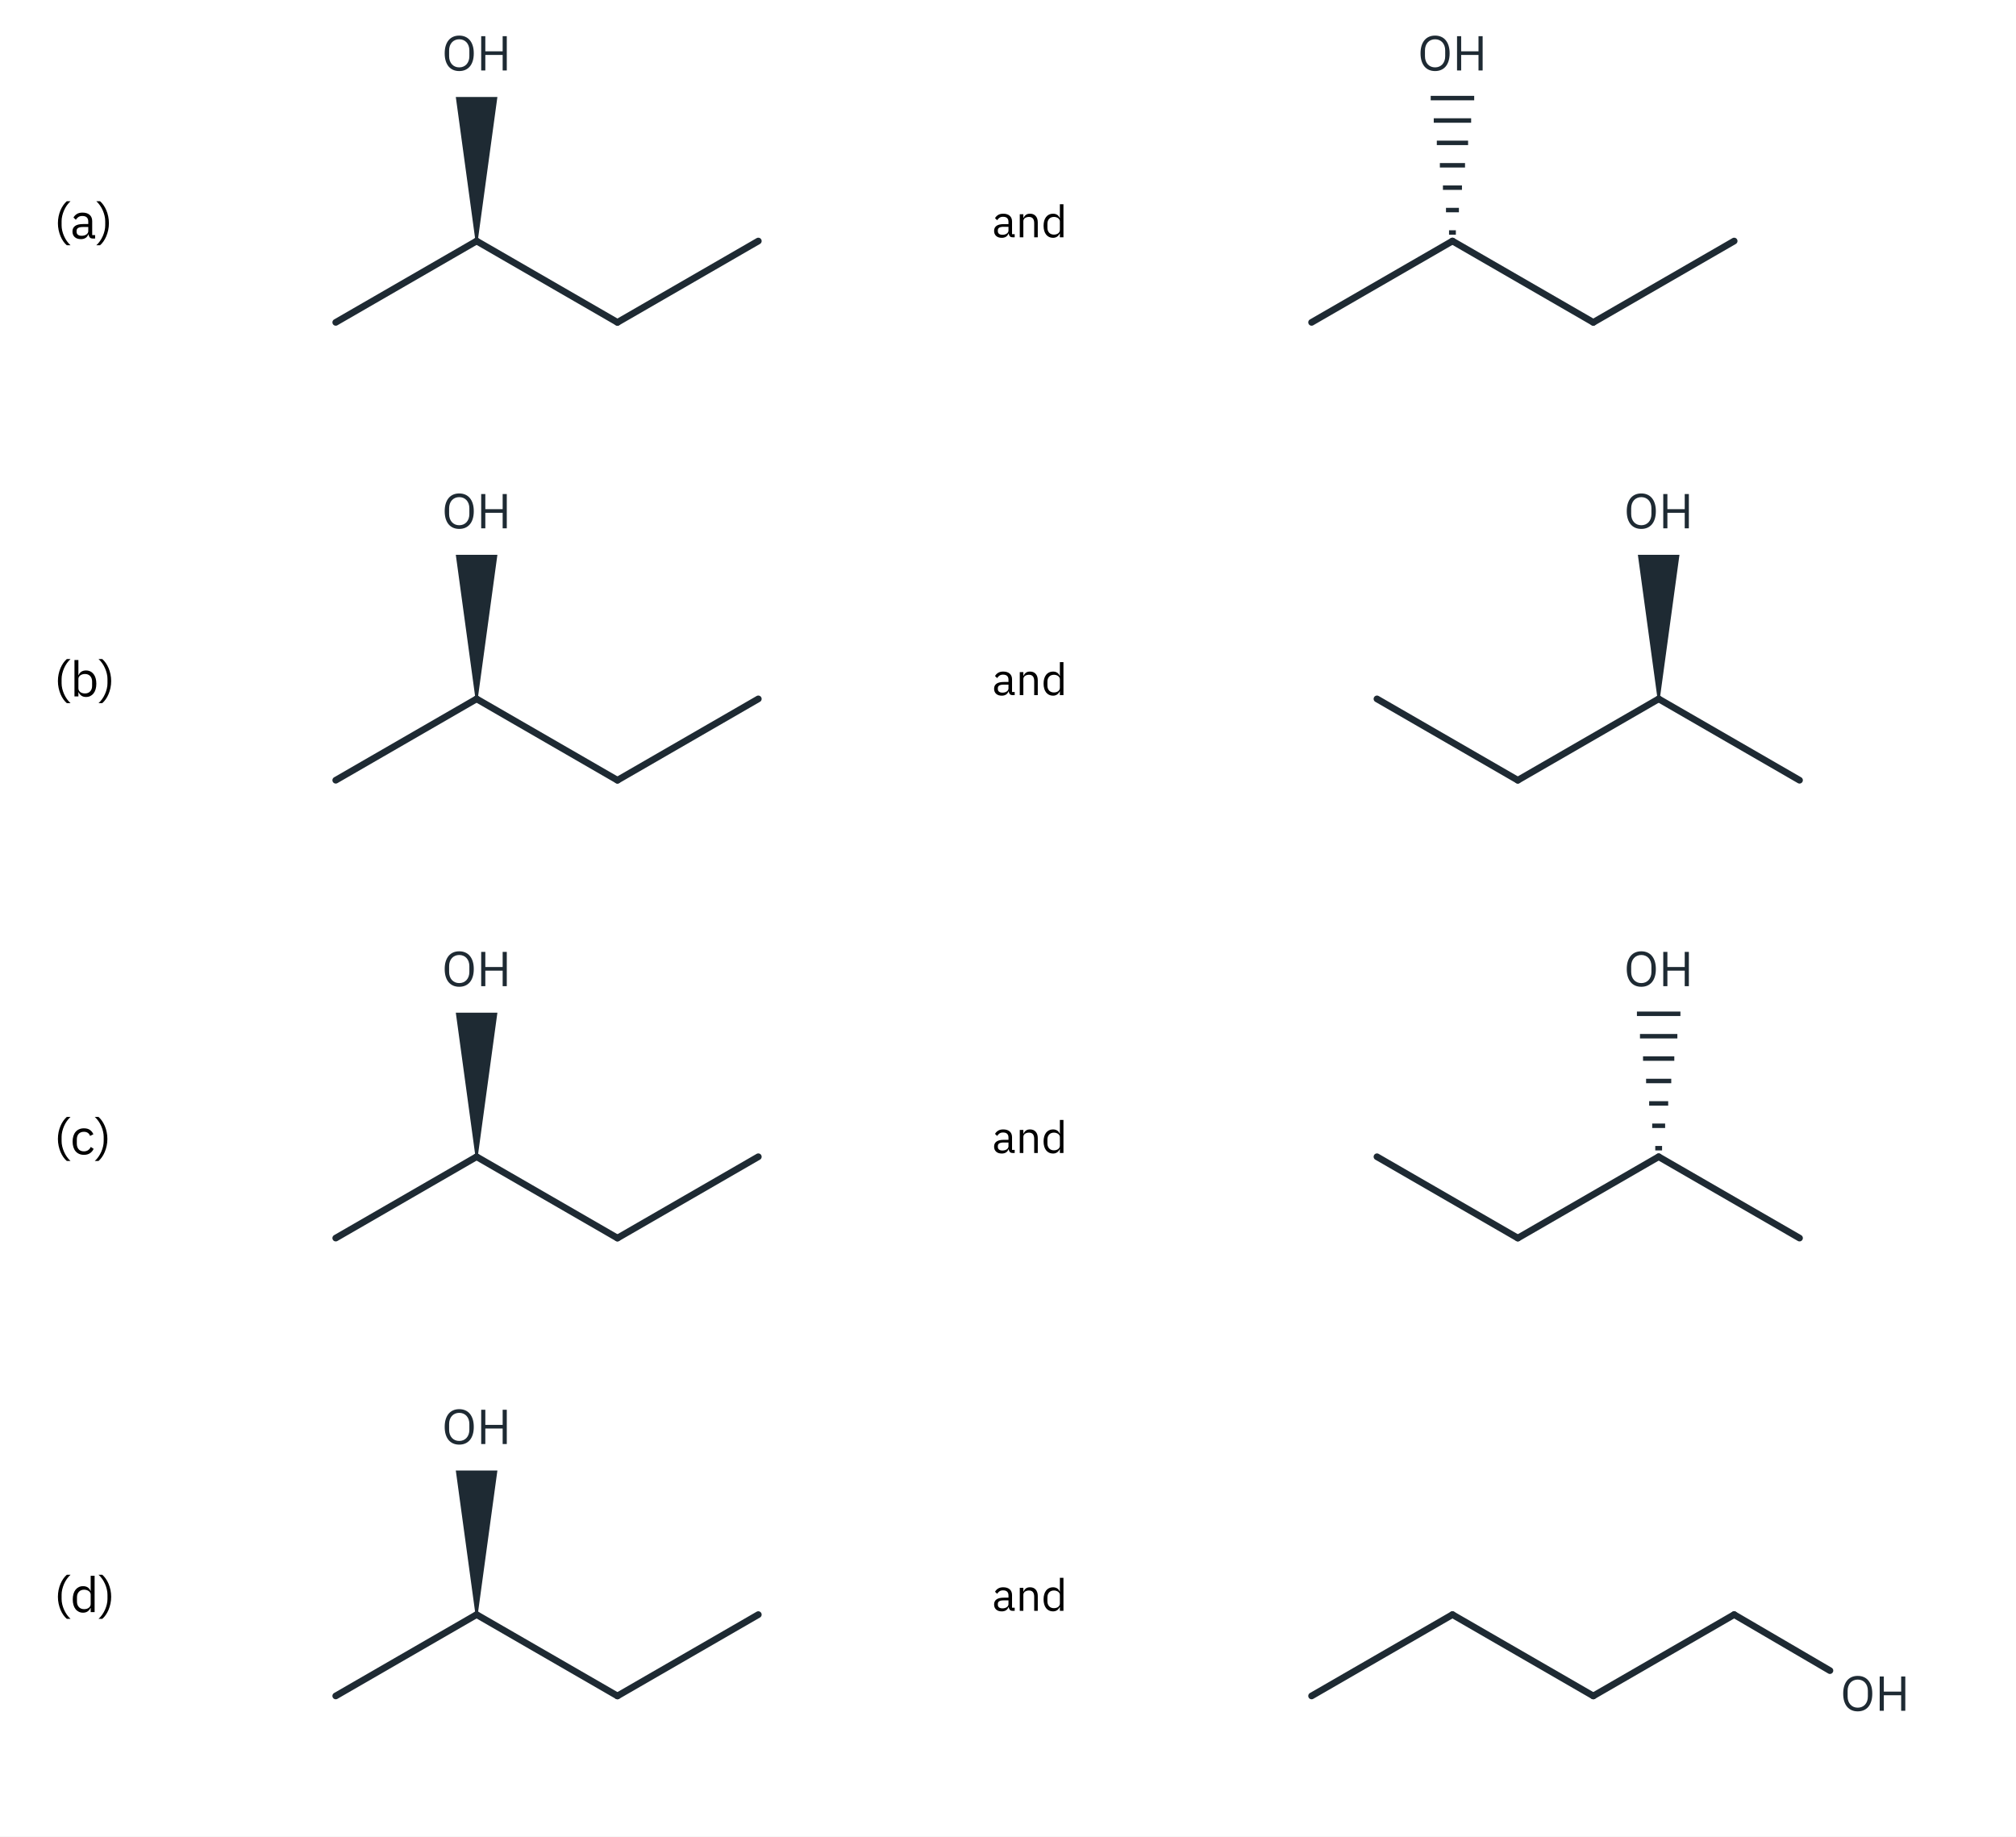
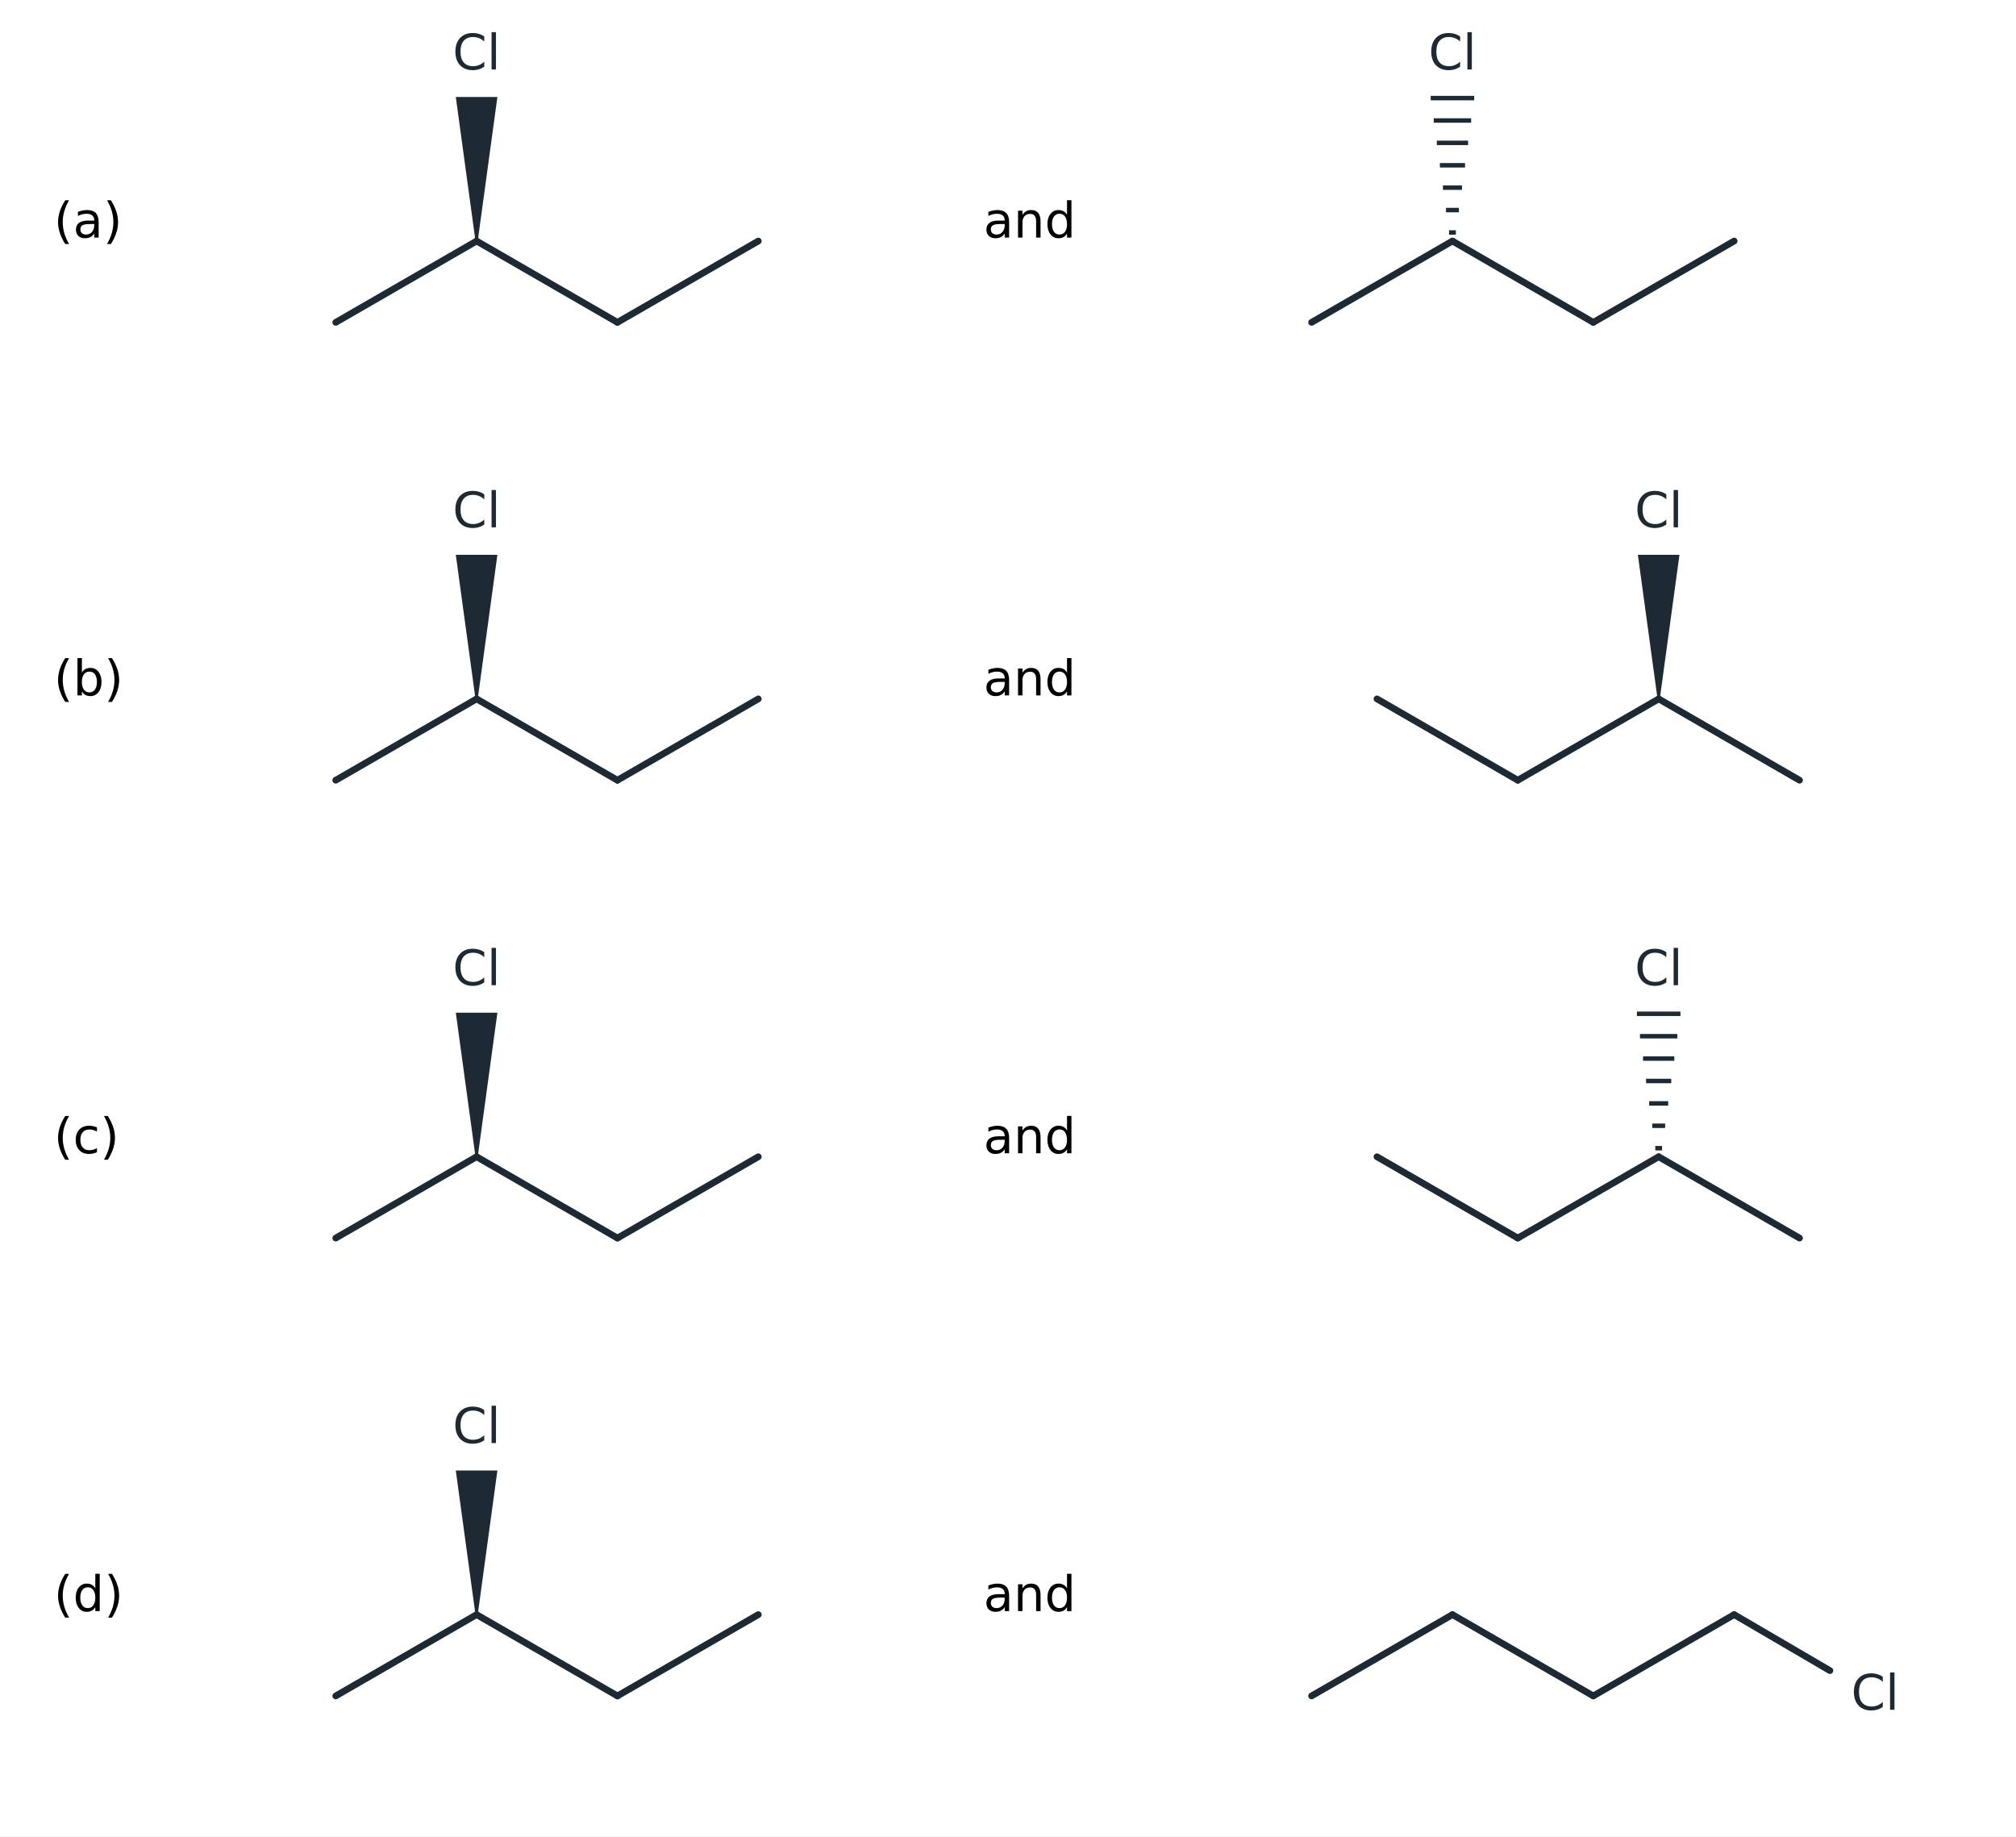
<svg xmlns="http://www.w3.org/2000/svg" xmlns:xlink="http://www.w3.org/1999/xlink" width="451.44pt" height="411.244pt" viewBox="0 0 451.44 411.244" version="1.1">
  <defs>
    <style type="text/css">*{stroke-linejoin: round; stroke-linecap: butt}</style>
  </defs>
  <g id="figure_1">
    <g id="patch_1">
      <path d="M 0 411.244  L 451.44 411.244  L 451.44 0  L 0 0  z " style="fill: #ffffff" />
    </g>
    <g id="axes_1">
      <g id="text_1">
-         <g transform="translate(12.056 53.414) scale(0.11 -0.11)">
-           <defs>
-             <path id="IBMPlexSans-73" d="M 531 1997  Q 531 2458 620 2886  Q 710 3315 867 3683  Q 1024 4051 1235 4352  Q 1446 4653 1690 4864  L 2176 4864  Q 1907 4621 1692 4313  Q 1478 4006 1328 3660  Q 1178 3315 1094 2956  Q 1011 2598 1011 2266  L 1011 1715  Q 1011 1376 1094 1017  Q 1178 659 1331 313  Q 1485 -32 1699 -339  Q 1914 -646 2176 -877  L 1690 -877  Q 1453 -678 1241 -377  Q 1030 -77 873 294  Q 717 666 624 1098  Q 531 1530 531 1997  z " transform="scale(0.015625)" />
-             <path id="IBMPlexSans-4" d="M 2944 0  Q 2656 0 2531 153  Q 2406 307 2374 538  L 2342 538  Q 2234 230 1984 76  Q 1734 -77 1389 -77  Q 864 -77 573 192  Q 282 461 282 922  Q 282 1389 624 1638  Q 966 1888 1690 1888  L 2342 1888  L 2342 2214  Q 2342 2566 2150 2752  Q 1958 2938 1562 2938  Q 1261 2938 1059 2803  Q 858 2669 723 2445  L 416 2733  Q 550 3002 844 3190  Q 1139 3379 1587 3379  Q 2189 3379 2521 3084  Q 2854 2790 2854 2266  L 2854 448  L 3232 448  L 3232 0  L 2944 0  z M 1472 358  Q 1664 358 1824 403  Q 1984 448 2099 531  Q 2214 614 2278 723  Q 2342 832 2342 960  L 2342 1504  L 1664 1504  Q 1222 1504 1020 1376  Q 819 1248 819 1005  L 819 870  Q 819 627 995 492  Q 1171 358 1472 358  z " transform="scale(0.015625)" />
-             <path id="IBMPlexSans-74" d="M 1613 1997  Q 1613 1530 1520 1098  Q 1427 666 1270 294  Q 1114 -77 902 -377  Q 691 -678 454 -877  L -32 -877  Q 230 -646 444 -339  Q 659 -32 812 313  Q 966 659 1049 1017  Q 1133 1376 1133 1715  L 1133 2266  Q 1133 2598 1049 2956  Q 966 3315 816 3660  Q 666 4006 451 4313  Q 237 4621 -32 4864  L 454 4864  Q 698 4653 909 4352  Q 1120 4051 1277 3683  Q 1434 3315 1523 2886  Q 1613 2458 1613 1997  z " transform="scale(0.015625)" />
-           </defs>
-           <use xlink:href="#IBMPlexSans-73" />
-           <use xlink:href="#IBMPlexSans-4" transform="translate(33.5 0)" />
-           <use xlink:href="#IBMPlexSans-74" transform="translate(86.90625 0)" />
+         <g transform="translate(12.056 53.19185) scale(0.11 -0.11)">
+           <defs>
+             <path id="DejaVuSans-b" d="M 1984 4856  Q 1566 4138 1362 3434  Q 1159 2731 1159 2009  Q 1159 1288 1364 580  Q 1569 -128 1984 -844  L 1484 -844  Q 1016 -109 783 600  Q 550 1309 550 2009  Q 550 2706 781 3412  Q 1013 4119 1484 4856  L 1984 4856  z " transform="scale(0.015625)" />
+             <path id="DejaVuSans-44" d="M 2194 1759  Q 1497 1759 1228 1600  Q 959 1441 959 1056  Q 959 750 1161 570  Q 1363 391 1709 391  Q 2188 391 2477 730  Q 2766 1069 2766 1631  L 2766 1759  L 2194 1759  z M 3341 1997  L 3341 0  L 2766 0  L 2766 531  Q 2569 213 2275 61  Q 1981 -91 1556 -91  Q 1019 -91 701 211  Q 384 513 384 1019  Q 384 1609 779 1909  Q 1175 2209 1959 2209  L 2766 2209  L 2766 2266  Q 2766 2663 2505 2880  Q 2244 3097 1772 3097  Q 1472 3097 1187 3025  Q 903 2953 641 2809  L 641 3341  Q 956 3463 1253 3523  Q 1550 3584 1831 3584  Q 2591 3584 2966 3190  Q 3341 2797 3341 1997  z " transform="scale(0.015625)" />
+             <path id="DejaVuSans-c" d="M 513 4856  L 1013 4856  Q 1481 4119 1714 3412  Q 1947 2706 1947 2009  Q 1947 1309 1714 600  Q 1481 -109 1013 -844  L 513 -844  Q 928 -128 1133 580  Q 1338 1288 1338 2009  Q 1338 2731 1133 3434  Q 928 4138 513 4856  z " transform="scale(0.015625)" />
+           </defs>
+           <use xlink:href="#DejaVuSans-b" />
+           <use xlink:href="#DejaVuSans-44" transform="translate(39.01562 0)" />
+           <use xlink:href="#DejaVuSans-c" transform="translate(100.2969 0)" />
        </g>
      </g>
      <g id="text_2">
-         <g transform="translate(222.1658 53.134) scale(0.1 -0.1)">
-           <defs>
-             <path id="IBMPlexSans-14" d="M 544 0  L 544 3302  L 1056 3302  L 1056 2765  L 1082 2765  Q 1203 3046 1424 3212  Q 1645 3379 2016 3379  Q 2528 3379 2825 3049  Q 3123 2720 3123 2118  L 3123 0  L 2611 0  L 2611 2029  Q 2611 2918 1862 2918  Q 1709 2918 1565 2880  Q 1421 2842 1305 2765  Q 1190 2688 1123 2569  Q 1056 2451 1056 2291  L 1056 0  L 544 0  z " transform="scale(0.015625)" />
-             <path id="IBMPlexSans-8" d="M 2656 538  L 2630 538  Q 2330 -77 1664 -77  Q 1357 -77 1107 44  Q 858 166 682 390  Q 506 614 413 934  Q 320 1254 320 1651  Q 320 2048 413 2368  Q 506 2688 682 2912  Q 858 3136 1107 3257  Q 1357 3379 1664 3379  Q 2010 3379 2256 3228  Q 2502 3078 2630 2765  L 2656 2765  L 2656 4736  L 3168 4736  L 3168 0  L 2656 0  L 2656 538  z M 1805 384  Q 1978 384 2134 429  Q 2291 474 2406 560  Q 2522 646 2589 771  Q 2656 896 2656 1056  L 2656 2285  Q 2656 2419 2589 2537  Q 2522 2656 2406 2739  Q 2291 2822 2134 2870  Q 1978 2918 1805 2918  Q 1370 2918 1120 2646  Q 870 2374 870 1933  L 870 1370  Q 870 928 1120 656  Q 1370 384 1805 384  z " transform="scale(0.015625)" />
-           </defs>
-           <use xlink:href="#IBMPlexSans-4" />
-           <use xlink:href="#IBMPlexSans-14" transform="translate(53.40625 0)" />
-           <use xlink:href="#IBMPlexSans-8" transform="translate(110.2031 0)" />
+         <g transform="translate(220.2283 53.19228) scale(0.11 -0.11)">
+           <defs>
+             <path id="DejaVuSans-51" d="M 3513 2113  L 3513 0  L 2938 0  L 2938 2094  Q 2938 2591 2744 2837  Q 2550 3084 2163 3084  Q 1697 3084 1428 2787  Q 1159 2491 1159 1978  L 1159 0  L 581 0  L 581 3500  L 1159 3500  L 1159 2956  Q 1366 3272 1645 3428  Q 1925 3584 2291 3584  Q 2894 3584 3203 3211  Q 3513 2838 3513 2113  z " transform="scale(0.015625)" />
+             <path id="DejaVuSans-47" d="M 2906 2969  L 2906 4863  L 3481 4863  L 3481 0  L 2906 0  L 2906 525  Q 2725 213 2448 61  Q 2172 -91 1784 -91  Q 1150 -91 751 415  Q 353 922 353 1747  Q 353 2572 751 3078  Q 1150 3584 1784 3584  Q 2172 3584 2448 3432  Q 2725 3281 2906 2969  z M 947 1747  Q 947 1113 1208 752  Q 1469 391 1925 391  Q 2381 391 2643 752  Q 2906 1113 2906 1747  Q 2906 2381 2643 2742  Q 2381 3103 1925 3103  Q 1469 3103 1208 2742  Q 947 2381 947 1747  z " transform="scale(0.015625)" />
+           </defs>
+           <use xlink:href="#DejaVuSans-44" />
+           <use xlink:href="#DejaVuSans-51" transform="translate(61.28125 0)" />
+           <use xlink:href="#DejaVuSans-47" transform="translate(124.6562 0)" />
        </g>
      </g>
      <g id="line2d_1">
-         <path d="M 75.184 72.186  L 106.725 53.976  " clip-path="url(#pf8df4af112)" style="fill: none; stroke: #1e2a33; stroke-width: 1.5; stroke-linecap: round" />
+         <path d="M 75.184 72.186  L 106.725 53.976  " clip-path="url(#paeb024774f)" style="fill: none; stroke: #1e2a33; stroke-width: 1.5; stroke-linecap: round" />
      </g>
      <g id="line2d_2">
-         <path d="M 106.725 53.976  L 138.265 72.186  " clip-path="url(#pf8df4af112)" style="fill: none; stroke: #1e2a33; stroke-width: 1.5; stroke-linecap: round" />
+         <path d="M 106.725 53.976  L 138.265 72.186  " clip-path="url(#paeb024774f)" style="fill: none; stroke: #1e2a33; stroke-width: 1.5; stroke-linecap: round" />
      </g>
      <g id="line2d_3">
-         <path d="M 138.265 72.186  L 169.806 53.976  " clip-path="url(#pf8df4af112)" style="fill: none; stroke: #1e2a33; stroke-width: 1.5; stroke-linecap: round" />
+         <path d="M 138.265 72.186  L 169.806 53.976  " clip-path="url(#paeb024774f)" style="fill: none; stroke: #1e2a33; stroke-width: 1.5; stroke-linecap: round" />
      </g>
      <g id="patch_2">
-         <path d="M 106.725 53.976  L 102.354 21.964  L 111.095 21.964  z " clip-path="url(#pf8df4af112)" style="fill: #1e2a33; stroke: #1e2a33; stroke-width: 0.5; stroke-linejoin: miter" />
+         <path d="M 106.725 53.976  L 102.354 21.964  L 111.095 21.964  z " clip-path="url(#paeb024774f)" style="fill: #1e2a33; stroke: #1e2a33; stroke-width: 0.5; stroke-linejoin: miter" />
      </g>
      <g id="line2d_4">
-         <path d="M 293.704 72.186  L 325.245 53.976  " clip-path="url(#pf8df4af112)" style="fill: none; stroke: #1e2a33; stroke-width: 1.5; stroke-linecap: round" />
+         <path d="M 293.704 72.186  L 325.245 53.976  " clip-path="url(#paeb024774f)" style="fill: none; stroke: #1e2a33; stroke-width: 1.5; stroke-linecap: round" />
      </g>
      <g id="line2d_5">
-         <path d="M 325.245 53.976  L 356.785 72.186  " clip-path="url(#pf8df4af112)" style="fill: none; stroke: #1e2a33; stroke-width: 1.5; stroke-linecap: round" />
+         <path d="M 325.245 53.976  L 356.785 72.186  " clip-path="url(#paeb024774f)" style="fill: none; stroke: #1e2a33; stroke-width: 1.5; stroke-linecap: round" />
      </g>
      <g id="line2d_6">
-         <path d="M 356.785 72.186  L 388.326 53.976  " clip-path="url(#pf8df4af112)" style="fill: none; stroke: #1e2a33; stroke-width: 1.5; stroke-linecap: round" />
+         <path d="M 356.785 72.186  L 388.326 53.976  " clip-path="url(#paeb024774f)" style="fill: none; stroke: #1e2a33; stroke-width: 1.5; stroke-linecap: round" />
      </g>
      <g id="line2d_7">
-         <path d="M 325.507 52.055  L 324.982 52.055  " clip-path="url(#pf8df4af112)" style="fill: none; stroke: #1e2a33; stroke-linecap: square" />
+         <path d="M 325.507 52.056  L 324.982 52.056  " clip-path="url(#paeb024774f)" style="fill: none; stroke: #1e2a33; stroke-linecap: square" />
      </g>
      <g id="line2d_8">
-         <path d="M 326.192 47.04  L 324.298 47.04  " clip-path="url(#pf8df4af112)" style="fill: none; stroke: #1e2a33; stroke-linecap: square" />
+         <path d="M 326.192 47.04  L 324.298 47.04  " clip-path="url(#paeb024774f)" style="fill: none; stroke: #1e2a33; stroke-linecap: square" />
      </g>
      <g id="line2d_9">
-         <path d="M 326.876 42.025  L 323.613 42.025  " clip-path="url(#pf8df4af112)" style="fill: none; stroke: #1e2a33; stroke-linecap: square" />
+         <path d="M 326.876 42.025  L 323.613 42.025  " clip-path="url(#paeb024774f)" style="fill: none; stroke: #1e2a33; stroke-linecap: square" />
      </g>
      <g id="line2d_10">
-         <path d="M 327.561 37.01  L 322.928 37.01  " clip-path="url(#pf8df4af112)" style="fill: none; stroke: #1e2a33; stroke-linecap: square" />
+         <path d="M 327.561 37.01  L 322.928 37.01  " clip-path="url(#paeb024774f)" style="fill: none; stroke: #1e2a33; stroke-linecap: square" />
      </g>
      <g id="line2d_11">
-         <path d="M 328.246 31.994  L 322.244 31.994  " clip-path="url(#pf8df4af112)" style="fill: none; stroke: #1e2a33; stroke-linecap: square" />
+         <path d="M 328.246 31.995  L 322.244 31.995  " clip-path="url(#paeb024774f)" style="fill: none; stroke: #1e2a33; stroke-linecap: square" />
      </g>
      <g id="line2d_12">
-         <path d="M 328.93 26.979  L 321.559 26.979  " clip-path="url(#pf8df4af112)" style="fill: none; stroke: #1e2a33; stroke-linecap: square" />
+         <path d="M 328.93 26.979  L 321.559 26.979  " clip-path="url(#paeb024774f)" style="fill: none; stroke: #1e2a33; stroke-linecap: square" />
      </g>
      <g id="line2d_13">
-         <path d="M 329.615 21.964  L 320.874 21.964  " clip-path="url(#pf8df4af112)" style="fill: none; stroke: #1e2a33; stroke-linecap: square" />
+         <path d="M 329.615 21.964  L 320.874 21.964  " clip-path="url(#paeb024774f)" style="fill: none; stroke: #1e2a33; stroke-linecap: square" />
      </g>
      <g id="text_3">
-         <g style="fill: #1e2a33" transform="translate(98.94214 15.78) scale(0.11 -0.11)">
-           <defs>
-             <path id="IBMPlexSans-2f" d="M 2266 -77  Q 1830 -77 1481 73  Q 1133 224 886 515  Q 640 806 505 1238  Q 371 1670 371 2234  Q 371 2797 505 3225  Q 640 3654 886 3948  Q 1133 4243 1481 4393  Q 1830 4544 2266 4544  Q 2694 4544 3046 4393  Q 3398 4243 3644 3948  Q 3891 3654 4025 3225  Q 4160 2797 4160 2234  Q 4160 1670 4025 1238  Q 3891 806 3644 515  Q 3398 224 3046 73  Q 2694 -77 2266 -77  z M 2266 403  Q 2554 403 2797 505  Q 3040 608 3216 800  Q 3392 992 3488 1261  Q 3584 1530 3584 1862  L 3584 2605  Q 3584 2938 3488 3206  Q 3392 3475 3216 3667  Q 3040 3859 2797 3961  Q 2554 4064 2266 4064  Q 1978 4064 1734 3961  Q 1491 3859 1315 3667  Q 1139 3475 1043 3206  Q 947 2938 947 2605  L 947 1862  Q 947 1530 1043 1261  Q 1139 992 1315 800  Q 1491 608 1734 505  Q 1978 403 2266 403  z " transform="scale(0.015625)" />
-             <path id="IBMPlexSans-28" d="M 3392 2022  L 1133 2022  L 1133 0  L 595 0  L 595 4467  L 1133 4467  L 1133 2496  L 3392 2496  L 3392 4467  L 3930 4467  L 3930 0  L 3392 0  L 3392 2022  z " transform="scale(0.015625)" />
-           </defs>
-           <use xlink:href="#IBMPlexSans-2f" />
-           <use xlink:href="#IBMPlexSans-28" transform="translate(70.79688 0)" />
+         <g style="fill: #1e2a33" transform="translate(101.3561 15.55828) scale(0.11 -0.11)">
+           <defs>
+             <path id="DejaVuSans-26" d="M 4122 4306  L 4122 3641  Q 3803 3938 3442 4084  Q 3081 4231 2675 4231  Q 1875 4231 1450 3742  Q 1025 3253 1025 2328  Q 1025 1406 1450 917  Q 1875 428 2675 428  Q 3081 428 3442 575  Q 3803 722 4122 1019  L 4122 359  Q 3791 134 3420 21  Q 3050 -91 2638 -91  Q 1578 -91 968 557  Q 359 1206 359 2328  Q 359 3453 968 4101  Q 1578 4750 2638 4750  Q 3056 4750 3426 4639  Q 3797 4528 4122 4306  z " transform="scale(0.015625)" />
+             <path id="DejaVuSans-4f" d="M 603 4863  L 1178 4863  L 1178 0  L 603 0  L 603 4863  z " transform="scale(0.015625)" />
+           </defs>
+           <use xlink:href="#DejaVuSans-26" />
+           <use xlink:href="#DejaVuSans-4f" transform="translate(69.82812 0)" />
        </g>
      </g>
      <g id="text_4">
-         <g style="fill: #1e2a33" transform="translate(317.4621 15.78) scale(0.11 -0.11)">
-           <use xlink:href="#IBMPlexSans-2f" />
-           <use xlink:href="#IBMPlexSans-28" transform="translate(70.79688 0)" />
+         <g style="fill: #1e2a33" transform="translate(319.8761 15.55828) scale(0.11 -0.11)">
+           <use xlink:href="#DejaVuSans-26" />
+           <use xlink:href="#DejaVuSans-4f" transform="translate(69.82812 0)" />
        </g>
      </g>
    </g>
    <g id="axes_2">
      <g id="text_5">
-         <g transform="translate(12.056 155.9399) scale(0.11 -0.11)">
-           <defs>
-             <path id="IBMPlexSans-6" d="M 544 4736  L 1056 4736  L 1056 2765  L 1082 2765  Q 1210 3078 1456 3228  Q 1702 3379 2048 3379  Q 2355 3379 2604 3257  Q 2854 3136 3030 2912  Q 3206 2688 3299 2368  Q 3392 2048 3392 1651  Q 3392 1254 3299 934  Q 3206 614 3030 390  Q 2854 166 2604 44  Q 2355 -77 2048 -77  Q 1376 -77 1082 538  L 1056 538  L 1056 0  L 544 0  L 544 4736  z M 1907 384  Q 2342 384 2592 656  Q 2842 928 2842 1370  L 2842 1933  Q 2842 2374 2592 2646  Q 2342 2918 1907 2918  Q 1734 2918 1577 2870  Q 1421 2822 1305 2739  Q 1190 2656 1123 2537  Q 1056 2419 1056 2285  L 1056 1056  Q 1056 896 1123 771  Q 1190 646 1305 560  Q 1421 474 1577 429  Q 1734 384 1907 384  z " transform="scale(0.015625)" />
-           </defs>
-           <use xlink:href="#IBMPlexSans-73" />
-           <use xlink:href="#IBMPlexSans-6" transform="translate(33.5 0)" />
-           <use xlink:href="#IBMPlexSans-74" transform="translate(91.5 0)" />
+         <g transform="translate(12.056 155.7182) scale(0.11 -0.11)">
+           <defs>
+             <path id="DejaVuSans-45" d="M 3116 1747  Q 3116 2381 2855 2742  Q 2594 3103 2138 3103  Q 1681 3103 1420 2742  Q 1159 2381 1159 1747  Q 1159 1113 1420 752  Q 1681 391 2138 391  Q 2594 391 2855 752  Q 3116 1113 3116 1747  z M 1159 2969  Q 1341 3281 1617 3432  Q 1894 3584 2278 3584  Q 2916 3584 3314 3078  Q 3713 2572 3713 1747  Q 3713 922 3314 415  Q 2916 -91 2278 -91  Q 1894 -91 1617 61  Q 1341 213 1159 525  L 1159 0  L 581 0  L 581 4863  L 1159 4863  L 1159 2969  z " transform="scale(0.015625)" />
+           </defs>
+           <use xlink:href="#DejaVuSans-b" />
+           <use xlink:href="#DejaVuSans-45" transform="translate(39.01562 0)" />
+           <use xlink:href="#DejaVuSans-c" transform="translate(102.5 0)" />
        </g>
      </g>
      <g id="text_6">
-         <g transform="translate(222.1658 155.6599) scale(0.1 -0.1)">
-           <use xlink:href="#IBMPlexSans-4" />
-           <use xlink:href="#IBMPlexSans-14" transform="translate(53.40625 0)" />
-           <use xlink:href="#IBMPlexSans-8" transform="translate(110.2031 0)" />
+         <g transform="translate(220.2283 155.7182) scale(0.11 -0.11)">
+           <use xlink:href="#DejaVuSans-44" />
+           <use xlink:href="#DejaVuSans-51" transform="translate(61.28125 0)" />
+           <use xlink:href="#DejaVuSans-47" transform="translate(124.6562 0)" />
        </g>
      </g>
      <g id="line2d_14">
-         <path d="M 75.184 174.712  L 106.725 156.502  " clip-path="url(#p6662e8502a)" style="fill: none; stroke: #1e2a33; stroke-width: 1.5; stroke-linecap: round" />
+         <path d="M 75.184 174.712  L 106.725 156.502  " clip-path="url(#pec01267a83)" style="fill: none; stroke: #1e2a33; stroke-width: 1.5; stroke-linecap: round" />
      </g>
      <g id="line2d_15">
-         <path d="M 106.725 156.502  L 138.265 174.712  " clip-path="url(#p6662e8502a)" style="fill: none; stroke: #1e2a33; stroke-width: 1.5; stroke-linecap: round" />
+         <path d="M 106.725 156.502  L 138.265 174.712  " clip-path="url(#pec01267a83)" style="fill: none; stroke: #1e2a33; stroke-width: 1.5; stroke-linecap: round" />
      </g>
      <g id="line2d_16">
-         <path d="M 138.265 174.712  L 169.806 156.502  " clip-path="url(#p6662e8502a)" style="fill: none; stroke: #1e2a33; stroke-width: 1.5; stroke-linecap: round" />
+         <path d="M 138.265 174.712  L 169.806 156.502  " clip-path="url(#pec01267a83)" style="fill: none; stroke: #1e2a33; stroke-width: 1.5; stroke-linecap: round" />
      </g>
      <g id="patch_3">
-         <path d="M 106.725 156.502  L 102.354 124.49  L 111.095 124.49  z " clip-path="url(#p6662e8502a)" style="fill: #1e2a33; stroke: #1e2a33; stroke-width: 0.5; stroke-linejoin: miter" />
+         <path d="M 106.725 156.502  L 102.354 124.49  L 111.095 124.49  z " clip-path="url(#pec01267a83)" style="fill: #1e2a33; stroke: #1e2a33; stroke-width: 0.5; stroke-linejoin: miter" />
      </g>
      <g id="line2d_17">
-         <path d="M 402.964 174.712  L 371.423 156.502  " clip-path="url(#p6662e8502a)" style="fill: none; stroke: #1e2a33; stroke-width: 1.5; stroke-linecap: round" />
+         <path d="M 402.964 174.712  L 371.423 156.502  " clip-path="url(#pec01267a83)" style="fill: none; stroke: #1e2a33; stroke-width: 1.5; stroke-linecap: round" />
      </g>
      <g id="line2d_18">
-         <path d="M 371.423 156.502  L 339.883 174.712  " clip-path="url(#p6662e8502a)" style="fill: none; stroke: #1e2a33; stroke-width: 1.5; stroke-linecap: round" />
+         <path d="M 371.423 156.502  L 339.883 174.712  " clip-path="url(#pec01267a83)" style="fill: none; stroke: #1e2a33; stroke-width: 1.5; stroke-linecap: round" />
      </g>
      <g id="line2d_19">
-         <path d="M 339.883 174.712  L 308.342 156.502  " clip-path="url(#p6662e8502a)" style="fill: none; stroke: #1e2a33; stroke-width: 1.5; stroke-linecap: round" />
+         <path d="M 339.883 174.712  L 308.342 156.502  " clip-path="url(#pec01267a83)" style="fill: none; stroke: #1e2a33; stroke-width: 1.5; stroke-linecap: round" />
      </g>
      <g id="patch_4">
-         <path d="M 371.423 156.502  L 367.053 124.49  L 375.794 124.49  z " clip-path="url(#p6662e8502a)" style="fill: #1e2a33; stroke: #1e2a33; stroke-width: 0.5; stroke-linejoin: miter" />
+         <path d="M 371.423 156.502  L 367.053 124.49  L 375.794 124.49  z " clip-path="url(#pec01267a83)" style="fill: #1e2a33; stroke: #1e2a33; stroke-width: 0.5; stroke-linejoin: miter" />
      </g>
      <g id="text_7">
-         <g style="fill: #1e2a33" transform="translate(98.94214 118.3059) scale(0.11 -0.11)">
-           <use xlink:href="#IBMPlexSans-2f" />
-           <use xlink:href="#IBMPlexSans-28" transform="translate(70.79688 0)" />
+         <g style="fill: #1e2a33" transform="translate(101.3561 118.0842) scale(0.11 -0.11)">
+           <use xlink:href="#DejaVuSans-26" />
+           <use xlink:href="#DejaVuSans-4f" transform="translate(69.82812 0)" />
        </g>
      </g>
      <g id="text_8">
-         <g style="fill: #1e2a33" transform="translate(363.6409 118.3059) scale(0.11 -0.11)">
-           <use xlink:href="#IBMPlexSans-2f" />
-           <use xlink:href="#IBMPlexSans-28" transform="translate(70.79688 0)" />
+         <g style="fill: #1e2a33" transform="translate(366.0548 118.0842) scale(0.11 -0.11)">
+           <use xlink:href="#DejaVuSans-26" />
+           <use xlink:href="#DejaVuSans-4f" transform="translate(69.82812 0)" />
        </g>
      </g>
    </g>
    <g id="axes_3">
      <g id="text_9">
-         <g transform="translate(12.056 258.4657) scale(0.11 -0.11)">
-           <defs>
-             <path id="IBMPlexSans-7" d="M 1773 -77  Q 1427 -77 1152 44  Q 877 166 688 390  Q 499 614 400 934  Q 301 1254 301 1651  Q 301 2048 400 2368  Q 499 2688 688 2912  Q 877 3136 1152 3257  Q 1427 3379 1773 3379  Q 2266 3379 2563 3164  Q 2861 2950 3008 2605  L 2579 2387  Q 2490 2643 2285 2784  Q 2080 2925 1773 2925  Q 1542 2925 1369 2851  Q 1197 2778 1081 2646  Q 966 2515 908 2332  Q 851 2150 851 1933  L 851 1370  Q 851 934 1084 656  Q 1318 378 1773 378  Q 2394 378 2669 954  L 3040 704  Q 2880 346 2563 134  Q 2246 -77 1773 -77  z " transform="scale(0.015625)" />
-           </defs>
-           <use xlink:href="#IBMPlexSans-73" />
-           <use xlink:href="#IBMPlexSans-7" transform="translate(33.5 0)" />
-           <use xlink:href="#IBMPlexSans-74" transform="translate(83.79688 0)" />
+         <g transform="translate(12.056 258.2436) scale(0.11 -0.11)">
+           <defs>
+             <path id="DejaVuSans-46" d="M 3122 3366  L 3122 2828  Q 2878 2963 2633 3030  Q 2388 3097 2138 3097  Q 1578 3097 1268 2742  Q 959 2388 959 1747  Q 959 1106 1268 751  Q 1578 397 2138 397  Q 2388 397 2633 464  Q 2878 531 3122 666  L 3122 134  Q 2881 22 2623 -34  Q 2366 -91 2075 -91  Q 1284 -91 818 406  Q 353 903 353 1747  Q 353 2603 823 3093  Q 1294 3584 2113 3584  Q 2378 3584 2631 3529  Q 2884 3475 3122 3366  z " transform="scale(0.015625)" />
+           </defs>
+           <use xlink:href="#DejaVuSans-b" />
+           <use xlink:href="#DejaVuSans-46" transform="translate(39.01562 0)" />
+           <use xlink:href="#DejaVuSans-c" transform="translate(94 0)" />
        </g>
      </g>
      <g id="text_10">
-         <g transform="translate(222.1658 258.1857) scale(0.1 -0.1)">
-           <use xlink:href="#IBMPlexSans-4" />
-           <use xlink:href="#IBMPlexSans-14" transform="translate(53.40625 0)" />
-           <use xlink:href="#IBMPlexSans-8" transform="translate(110.2031 0)" />
+         <g transform="translate(220.2283 258.244) scale(0.11 -0.11)">
+           <use xlink:href="#DejaVuSans-44" />
+           <use xlink:href="#DejaVuSans-51" transform="translate(61.28125 0)" />
+           <use xlink:href="#DejaVuSans-47" transform="translate(124.6562 0)" />
        </g>
      </g>
      <g id="line2d_20">
-         <path d="M 75.184 277.238  L 106.725 259.028  " clip-path="url(#p505e0f40b8)" style="fill: none; stroke: #1e2a33; stroke-width: 1.5; stroke-linecap: round" />
+         <path d="M 75.184 277.238  L 106.725 259.028  " clip-path="url(#pc64c0b8382)" style="fill: none; stroke: #1e2a33; stroke-width: 1.5; stroke-linecap: round" />
      </g>
      <g id="line2d_21">
-         <path d="M 106.725 259.028  L 138.265 277.238  " clip-path="url(#p505e0f40b8)" style="fill: none; stroke: #1e2a33; stroke-width: 1.5; stroke-linecap: round" />
+         <path d="M 106.725 259.028  L 138.265 277.238  " clip-path="url(#pc64c0b8382)" style="fill: none; stroke: #1e2a33; stroke-width: 1.5; stroke-linecap: round" />
      </g>
      <g id="line2d_22">
-         <path d="M 138.265 277.238  L 169.806 259.028  " clip-path="url(#p505e0f40b8)" style="fill: none; stroke: #1e2a33; stroke-width: 1.5; stroke-linecap: round" />
+         <path d="M 138.265 277.238  L 169.806 259.028  " clip-path="url(#pc64c0b8382)" style="fill: none; stroke: #1e2a33; stroke-width: 1.5; stroke-linecap: round" />
      </g>
      <g id="patch_5">
-         <path d="M 106.725 259.028  L 102.354 227.015  L 111.095 227.015  z " clip-path="url(#p505e0f40b8)" style="fill: #1e2a33; stroke: #1e2a33; stroke-width: 0.5; stroke-linejoin: miter" />
+         <path d="M 106.725 259.028  L 102.354 227.016  L 111.095 227.016  z " clip-path="url(#pc64c0b8382)" style="fill: #1e2a33; stroke: #1e2a33; stroke-width: 0.5; stroke-linejoin: miter" />
      </g>
      <g id="line2d_23">
-         <path d="M 402.964 277.238  L 371.423 259.028  " clip-path="url(#p505e0f40b8)" style="fill: none; stroke: #1e2a33; stroke-width: 1.5; stroke-linecap: round" />
+         <path d="M 402.964 277.238  L 371.423 259.028  " clip-path="url(#pc64c0b8382)" style="fill: none; stroke: #1e2a33; stroke-width: 1.5; stroke-linecap: round" />
      </g>
      <g id="line2d_24">
-         <path d="M 371.423 259.028  L 339.883 277.238  " clip-path="url(#p505e0f40b8)" style="fill: none; stroke: #1e2a33; stroke-width: 1.5; stroke-linecap: round" />
+         <path d="M 371.423 259.028  L 339.883 277.238  " clip-path="url(#pc64c0b8382)" style="fill: none; stroke: #1e2a33; stroke-width: 1.5; stroke-linecap: round" />
      </g>
      <g id="line2d_25">
-         <path d="M 339.883 277.238  L 308.342 259.028  " clip-path="url(#p505e0f40b8)" style="fill: none; stroke: #1e2a33; stroke-width: 1.5; stroke-linecap: round" />
+         <path d="M 339.883 277.238  L 308.342 259.028  " clip-path="url(#pc64c0b8382)" style="fill: none; stroke: #1e2a33; stroke-width: 1.5; stroke-linecap: round" />
      </g>
      <g id="line2d_26">
-         <path d="M 371.686 257.107  L 371.161 257.107  " clip-path="url(#p505e0f40b8)" style="fill: none; stroke: #1e2a33; stroke-linecap: square" />
+         <path d="M 371.686 257.107  L 371.161 257.107  " clip-path="url(#pc64c0b8382)" style="fill: none; stroke: #1e2a33; stroke-linecap: square" />
      </g>
      <g id="line2d_27">
-         <path d="M 372.37 252.092  L 370.476 252.092  " clip-path="url(#p505e0f40b8)" style="fill: none; stroke: #1e2a33; stroke-linecap: square" />
+         <path d="M 372.37 252.092  L 370.476 252.092  " clip-path="url(#pc64c0b8382)" style="fill: none; stroke: #1e2a33; stroke-linecap: square" />
      </g>
      <g id="line2d_28">
-         <path d="M 373.055 247.077  L 369.792 247.077  " clip-path="url(#p505e0f40b8)" style="fill: none; stroke: #1e2a33; stroke-linecap: square" />
+         <path d="M 373.055 247.077  L 369.792 247.077  " clip-path="url(#pc64c0b8382)" style="fill: none; stroke: #1e2a33; stroke-linecap: square" />
      </g>
      <g id="line2d_29">
-         <path d="M 373.74 242.061  L 369.107 242.061  " clip-path="url(#p505e0f40b8)" style="fill: none; stroke: #1e2a33; stroke-linecap: square" />
+         <path d="M 373.74 242.062  L 369.107 242.062  " clip-path="url(#pc64c0b8382)" style="fill: none; stroke: #1e2a33; stroke-linecap: square" />
      </g>
      <g id="line2d_30">
-         <path d="M 374.424 237.046  L 368.422 237.046  " clip-path="url(#p505e0f40b8)" style="fill: none; stroke: #1e2a33; stroke-linecap: square" />
+         <path d="M 374.424 237.046  L 368.422 237.046  " clip-path="url(#pc64c0b8382)" style="fill: none; stroke: #1e2a33; stroke-linecap: square" />
      </g>
      <g id="line2d_31">
-         <path d="M 375.109 232.031  L 367.738 232.031  " clip-path="url(#p505e0f40b8)" style="fill: none; stroke: #1e2a33; stroke-linecap: square" />
+         <path d="M 375.109 232.031  L 367.738 232.031  " clip-path="url(#pc64c0b8382)" style="fill: none; stroke: #1e2a33; stroke-linecap: square" />
      </g>
      <g id="line2d_32">
-         <path d="M 375.794 227.015  L 367.053 227.015  " clip-path="url(#p505e0f40b8)" style="fill: none; stroke: #1e2a33; stroke-linecap: square" />
+         <path d="M 375.794 227.016  L 367.053 227.016  " clip-path="url(#pc64c0b8382)" style="fill: none; stroke: #1e2a33; stroke-linecap: square" />
      </g>
      <g id="text_11">
-         <g style="fill: #1e2a33" transform="translate(98.94214 220.8317) scale(0.11 -0.11)">
-           <use xlink:href="#IBMPlexSans-2f" />
-           <use xlink:href="#IBMPlexSans-28" transform="translate(70.79688 0)" />
+         <g style="fill: #1e2a33" transform="translate(101.3561 220.61) scale(0.11 -0.11)">
+           <use xlink:href="#DejaVuSans-26" />
+           <use xlink:href="#DejaVuSans-4f" transform="translate(69.82812 0)" />
        </g>
      </g>
      <g id="text_12">
-         <g style="fill: #1e2a33" transform="translate(363.6409 220.8317) scale(0.11 -0.11)">
-           <use xlink:href="#IBMPlexSans-2f" />
-           <use xlink:href="#IBMPlexSans-28" transform="translate(70.79688 0)" />
+         <g style="fill: #1e2a33" transform="translate(366.0548 220.61) scale(0.11 -0.11)">
+           <use xlink:href="#DejaVuSans-26" />
+           <use xlink:href="#DejaVuSans-4f" transform="translate(69.82812 0)" />
        </g>
      </g>
    </g>
    <g id="axes_4">
      <g id="text_13">
-         <g transform="translate(12.056 360.9916) scale(0.11 -0.11)">
-           <use xlink:href="#IBMPlexSans-73" />
-           <use xlink:href="#IBMPlexSans-8" transform="translate(33.5 0)" />
-           <use xlink:href="#IBMPlexSans-74" transform="translate(91.5 0)" />
+         <g transform="translate(12.056 360.7699) scale(0.11 -0.11)">
+           <use xlink:href="#DejaVuSans-b" />
+           <use xlink:href="#DejaVuSans-47" transform="translate(39.01562 0)" />
+           <use xlink:href="#DejaVuSans-c" transform="translate(102.5 0)" />
        </g>
      </g>
      <g id="text_14">
-         <g transform="translate(222.1658 360.7116) scale(0.1 -0.1)">
-           <use xlink:href="#IBMPlexSans-4" />
-           <use xlink:href="#IBMPlexSans-14" transform="translate(53.40625 0)" />
-           <use xlink:href="#IBMPlexSans-8" transform="translate(110.2031 0)" />
+         <g transform="translate(220.2283 360.7699) scale(0.11 -0.11)">
+           <use xlink:href="#DejaVuSans-44" />
+           <use xlink:href="#DejaVuSans-51" transform="translate(61.28125 0)" />
+           <use xlink:href="#DejaVuSans-47" transform="translate(124.6562 0)" />
        </g>
      </g>
      <g id="line2d_33">
-         <path d="M 75.184 379.764  L 106.725 361.554  " clip-path="url(#p1637411aa6)" style="fill: none; stroke: #1e2a33; stroke-width: 1.5; stroke-linecap: round" />
+         <path d="M 75.184 379.764  L 106.725 361.554  " clip-path="url(#p2ba5bbc363)" style="fill: none; stroke: #1e2a33; stroke-width: 1.5; stroke-linecap: round" />
      </g>
      <g id="line2d_34">
-         <path d="M 106.725 361.554  L 138.265 379.764  " clip-path="url(#p1637411aa6)" style="fill: none; stroke: #1e2a33; stroke-width: 1.5; stroke-linecap: round" />
+         <path d="M 106.725 361.554  L 138.265 379.764  " clip-path="url(#p2ba5bbc363)" style="fill: none; stroke: #1e2a33; stroke-width: 1.5; stroke-linecap: round" />
      </g>
      <g id="line2d_35">
-         <path d="M 138.265 379.764  L 169.806 361.554  " clip-path="url(#p1637411aa6)" style="fill: none; stroke: #1e2a33; stroke-width: 1.5; stroke-linecap: round" />
+         <path d="M 138.265 379.764  L 169.806 361.554  " clip-path="url(#p2ba5bbc363)" style="fill: none; stroke: #1e2a33; stroke-width: 1.5; stroke-linecap: round" />
      </g>
      <g id="patch_6">
-         <path d="M 106.725 361.554  L 102.354 329.541  L 111.095 329.541  z " clip-path="url(#p1637411aa6)" style="fill: #1e2a33; stroke: #1e2a33; stroke-width: 0.5; stroke-linejoin: miter" />
+         <path d="M 106.725 361.554  L 102.354 329.542  L 111.095 329.542  z " clip-path="url(#p2ba5bbc363)" style="fill: #1e2a33; stroke: #1e2a33; stroke-width: 0.5; stroke-linejoin: miter" />
      </g>
      <g id="line2d_36">
-         <path d="M 293.704 379.764  L 325.245 361.554  " clip-path="url(#p1637411aa6)" style="fill: none; stroke: #1e2a33; stroke-width: 1.5; stroke-linecap: round" />
+         <path d="M 293.704 379.764  L 325.245 361.554  " clip-path="url(#p2ba5bbc363)" style="fill: none; stroke: #1e2a33; stroke-width: 1.5; stroke-linecap: round" />
      </g>
      <g id="line2d_37">
-         <path d="M 325.245 361.554  L 356.785 379.764  " clip-path="url(#p1637411aa6)" style="fill: none; stroke: #1e2a33; stroke-width: 1.5; stroke-linecap: round" />
+         <path d="M 325.245 361.554  L 356.785 379.764  " clip-path="url(#p2ba5bbc363)" style="fill: none; stroke: #1e2a33; stroke-width: 1.5; stroke-linecap: round" />
      </g>
      <g id="line2d_38">
-         <path d="M 356.785 379.764  L 388.326 361.554  " clip-path="url(#p1637411aa6)" style="fill: none; stroke: #1e2a33; stroke-width: 1.5; stroke-linecap: round" />
+         <path d="M 356.785 379.764  L 388.326 361.554  " clip-path="url(#p2ba5bbc363)" style="fill: none; stroke: #1e2a33; stroke-width: 1.5; stroke-linecap: round" />
      </g>
      <g id="line2d_39">
-         <path d="M 388.326 361.554  L 409.773 374.092  " clip-path="url(#p1637411aa6)" style="fill: none; stroke: #1e2a33; stroke-width: 1.5; stroke-linecap: round" />
+         <path d="M 388.326 361.554  L 409.773 374.092  " clip-path="url(#p2ba5bbc363)" style="fill: none; stroke: #1e2a33; stroke-width: 1.5; stroke-linecap: round" />
      </g>
      <g id="text_15">
-         <g style="fill: #1e2a33" transform="translate(98.94214 323.3576) scale(0.11 -0.11)">
-           <use xlink:href="#IBMPlexSans-2f" />
-           <use xlink:href="#IBMPlexSans-28" transform="translate(70.79688 0)" />
+         <g style="fill: #1e2a33" transform="translate(101.3561 323.1359) scale(0.11 -0.11)">
+           <use xlink:href="#DejaVuSans-26" />
+           <use xlink:href="#DejaVuSans-4f" transform="translate(69.82812 0)" />
        </g>
      </g>
      <g id="text_16">
-         <g style="fill: #1e2a33" transform="translate(412.1074 383.0864) scale(0.11 -0.11)">
-           <use xlink:href="#IBMPlexSans-2f" />
-           <use xlink:href="#IBMPlexSans-28" transform="translate(70.79688 0)" />
+         <g style="fill: #1e2a33" transform="translate(414.5214 382.8647) scale(0.11 -0.11)">
+           <use xlink:href="#DejaVuSans-26" />
+           <use xlink:href="#DejaVuSans-4f" transform="translate(69.82812 0)" />
        </g>
      </g>
    </g>
  </g>
  <defs>
-     <clipPath id="pf8df4af112">
+     <clipPath id="paeb024774f">
      <rect x="7.2" y="11.486" width="437.04" height="84.98" />
    </clipPath>
-     <clipPath id="p6662e8502a">
+     <clipPath id="pec01267a83">
      <rect x="7.2" y="114.012" width="437.04" height="84.98" />
    </clipPath>
-     <clipPath id="p505e0f40b8">
+     <clipPath id="pc64c0b8382">
      <rect x="7.2" y="216.538" width="437.04" height="84.98" />
    </clipPath>
-     <clipPath id="p1637411aa6">
+     <clipPath id="p2ba5bbc363">
      <rect x="7.2" y="319.064" width="437.04" height="84.98" />
    </clipPath>
  </defs>
</svg>
